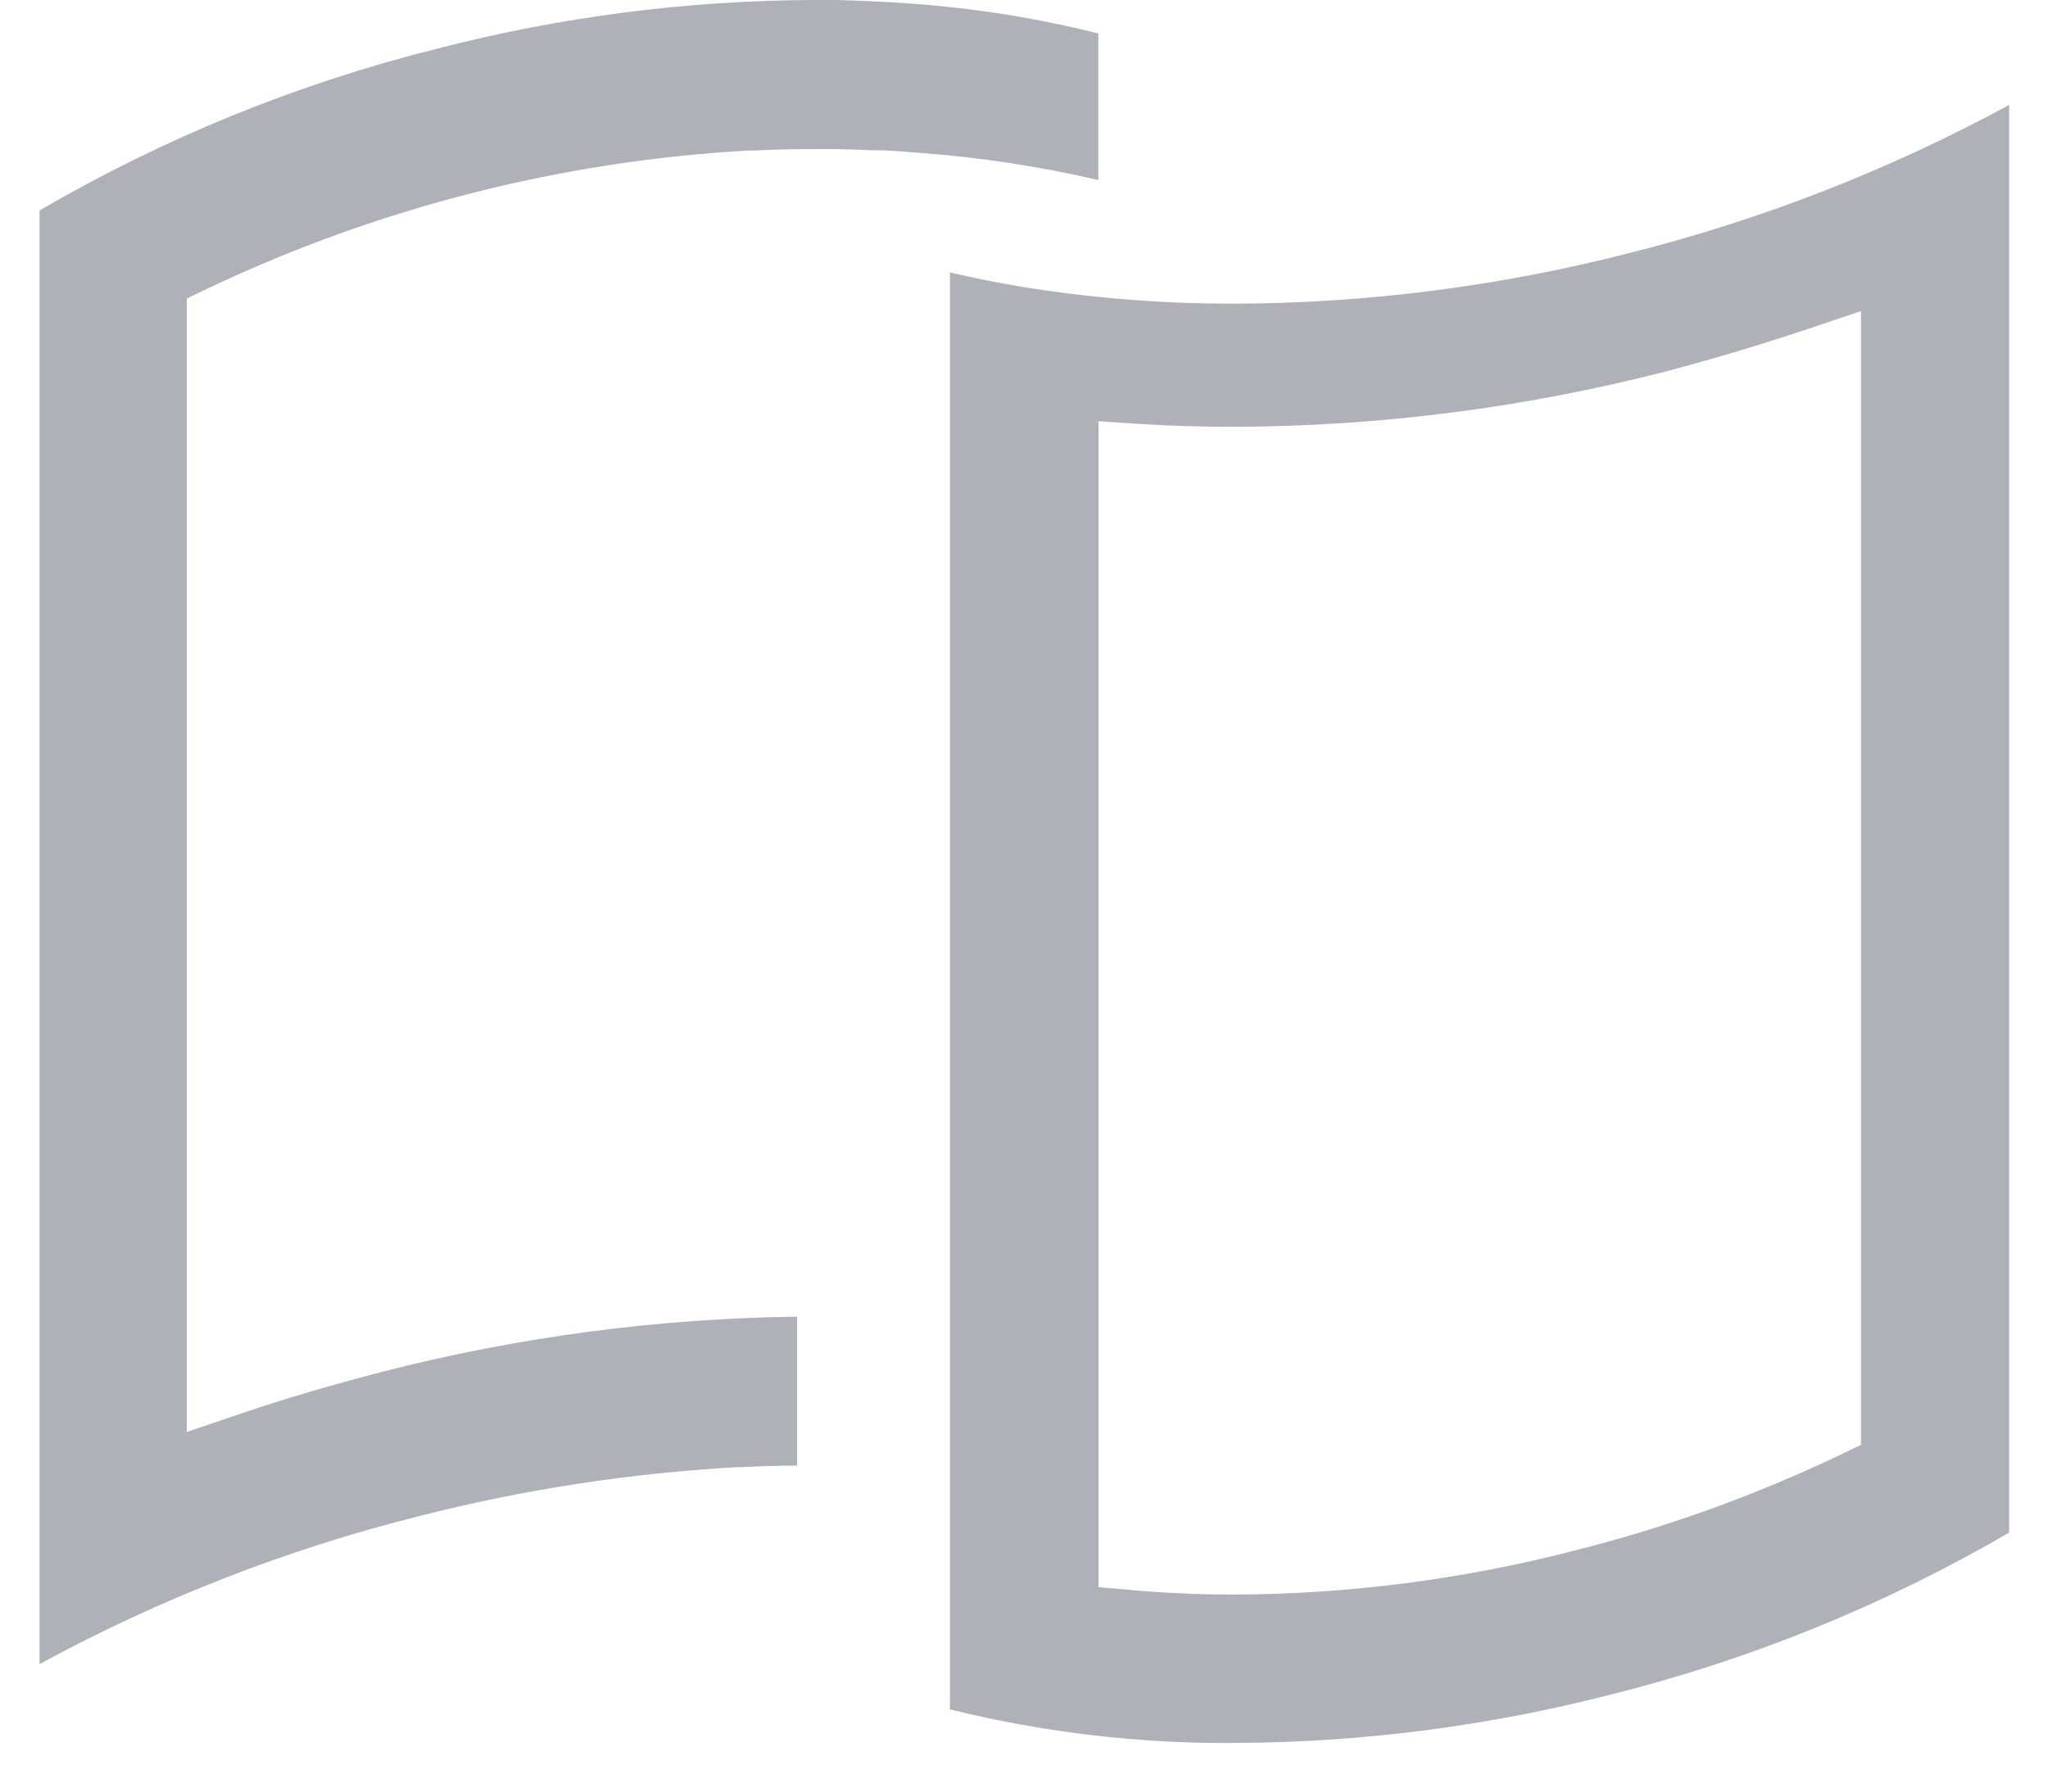
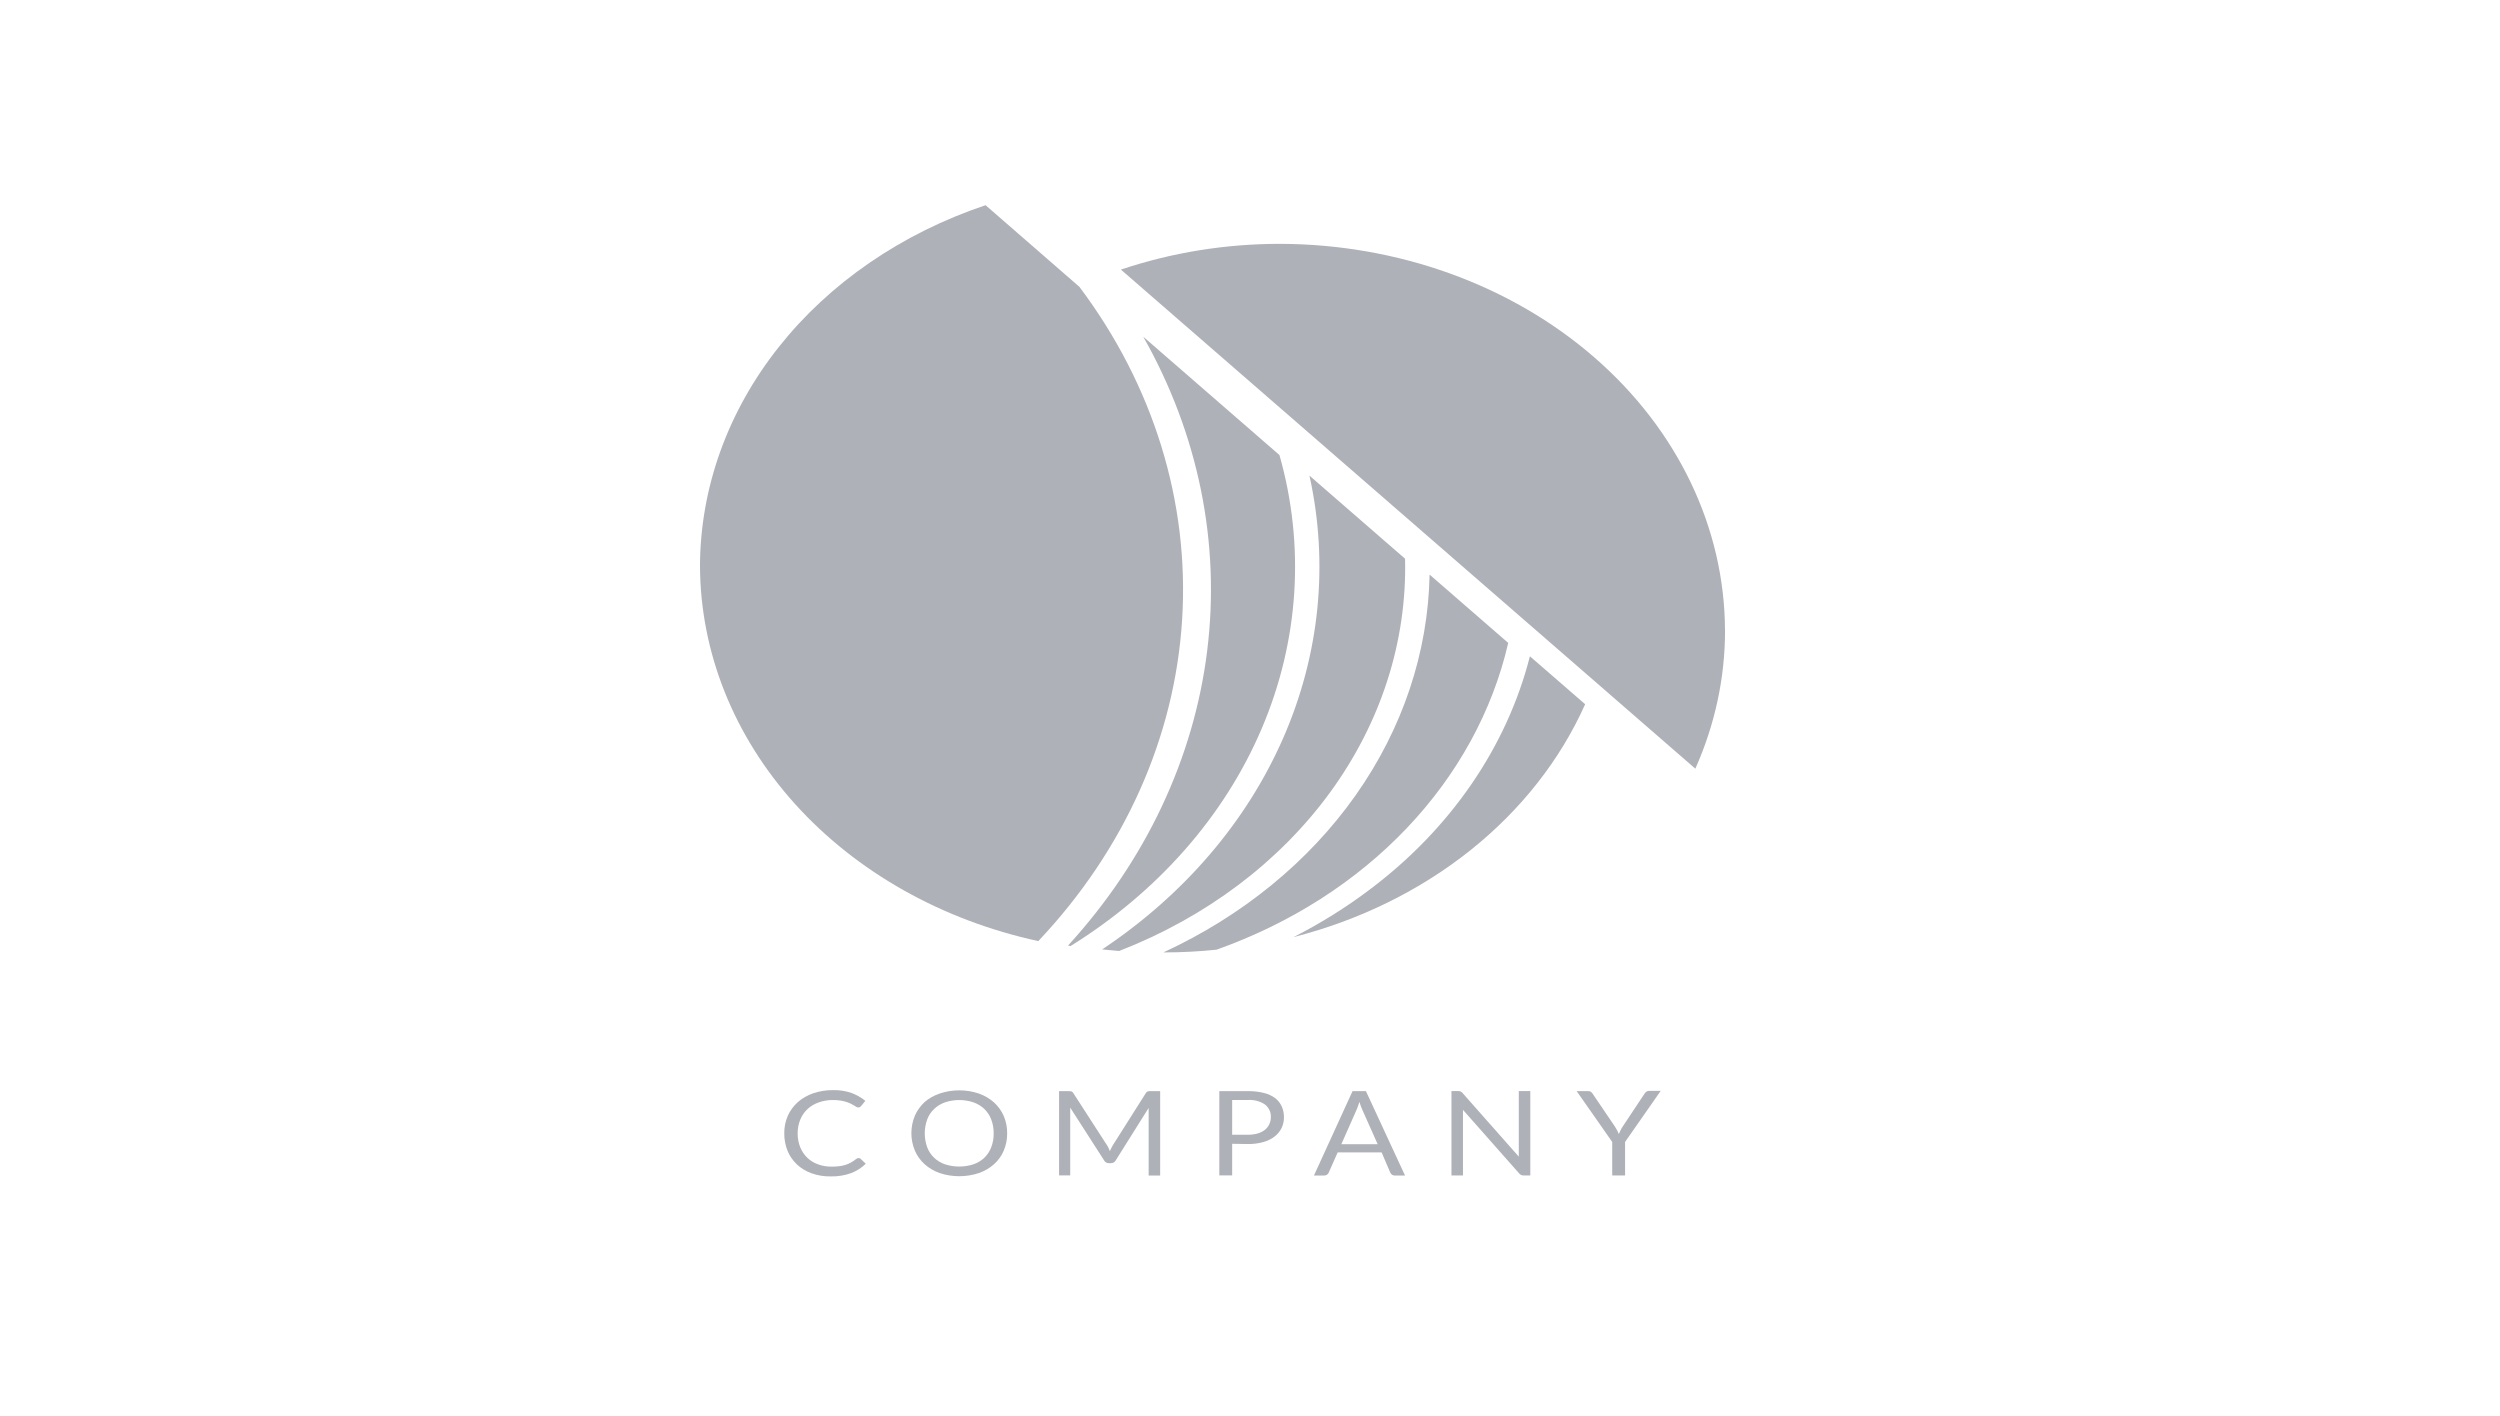
- <svg xmlns="http://www.w3.org/2000/svg" width="40" height="35" viewBox="0 0 40 35" fill="none">
-   <path fill-rule="evenodd" clip-rule="evenodd" d="M17.114 2.935H16.977C16.767 2.922 16.557 2.917 16.347 2.912H16.347H16.327H15.892C15.495 2.912 15.09 2.922 14.688 2.942C14.657 2.94 14.627 2.94 14.597 2.942C10.952 3.149 7.382 4.06 4.08 5.625L3.648 5.833V27.975L4.66 27.631C5.548 27.326 6.494 27.052 7.473 26.797C10.119 26.118 12.837 25.757 15.568 25.722V28.631C15.206 28.633 14.855 28.643 14.503 28.661H14.419C12.318 28.776 10.232 29.097 8.191 29.617C5.607 30.264 3.114 31.236 0.772 32.509V4.112C3.205 2.693 5.825 1.627 8.556 0.946C10.953 0.327 13.417 0.009 15.892 0H16.319C16.83 0.013 17.329 0.036 17.797 0.071C19.03 0.158 20.253 0.353 21.452 0.654V3.517C20.287 3.246 19.103 3.067 17.91 2.983C17.886 2.981 17.862 2.979 17.838 2.977C17.591 2.956 17.344 2.935 17.114 2.935ZM22.153 5.861C22.788 5.91 23.445 5.933 24.111 5.933C26.712 5.923 29.303 5.591 31.824 4.943C34.407 4.294 36.899 3.322 39.241 2.05V29.94C36.807 31.358 34.185 32.424 31.455 33.106C29.057 33.723 26.593 34.039 24.118 34.05C22.243 34.065 20.374 33.844 18.553 33.394V5.322C18.983 5.421 19.426 5.513 19.876 5.589C20.615 5.714 21.394 5.805 22.153 5.861ZM36.347 6.078L35.335 6.418C34.404 6.731 33.466 7.011 32.522 7.26C29.775 7.966 26.951 8.328 24.116 8.338C23.456 8.338 22.849 8.32 22.262 8.282L21.455 8.229V28.318V31.006L22.148 31.067C22.79 31.123 23.453 31.151 24.121 31.151C26.354 31.141 28.578 30.853 30.741 30.294C32.522 29.847 34.255 29.224 35.914 28.435L36.347 28.226V6.078Z" fill="#AFB1B8" />
+ <svg xmlns="http://www.w3.org/2000/svg" id="client2" fill="none" height="60" viewBox="0 0 106 60" width="106">
+   <g fill="#afb1b8">
+     <path d="m36.406 49.101c.016 0.0.032.004.046.009s.028.014.038.024l.218.208c-.169.169-.379.304-.614.396-.275.1-.572.149-.87.142-.28.005-.559-.04-.818-.133-.234-.085-.444-.213-.616-.374-.176-.168-.311-.364-.398-.578-.095-.238-.142-.489-.139-.742-.004-.254.047-.506.15-.744.095-.215.239-.412.423-.578.186-.163.409-.291.654-.377.269-.09.554-.136.843-.133.268-.006.534.035.782.121.216.081.414.194.586.334l-.183.223c-.013.016-.028.029-.046.04-.022.013-.048.019-.074.017-.028-.002-.056-.01-.079-.024l-.098-.059-.136-.076c-.059-.028-.12-.053-.183-.073-.081-.025-.164-.045-.248-.059-.107-.017-.216-.025-.324-.024-.207-.002-.413.032-.605.1-.179.063-.341.158-.474.28-.136.129-.241.281-.308.446-.077.189-.115.388-.112.588-.003.203.035.405.112.597.067.163.169.314.303.443.125.12.28.214.453.275.178.064.369.096.562.095.111.002.223-.005.333-.019.18-.019.352-.073.504-.159.076-.044.148-.093.215-.147.028-.023.065-.037.104-.038z" />
+     <path d="m42.704 48.054c.003.251-.046.501-.147.737-.089.214-.229.409-.411.572-.182.163-.402.291-.644.376-.534.177-1.124.177-1.658 0-.241-.086-.46-.214-.641-.377-.182-.166-.323-.363-.414-.578-.196-.477-.196-.999 0-1.476.093-.215.234-.412.414-.581.183-.158.401-.281.641-.362.533-.18 1.125-.18 1.658 0 .242.086.461.214.643.377.179.165.319.359.412.571.101.237.151.489.147.742zm-.573 0c.004-.201-.031-.401-.104-.592-.061-.164-.161-.314-.292-.443-.128-.122-.285-.217-.461-.28-.388-.13-.817-.13-1.205 0-.176.062-.333.158-.461.28-.133.128-.234.279-.294.443-.139.386-.139.799 0 1.185.061.164.162.315.294.443.128.121.285.216.461.277.389.126.817.126 1.205 0 .175-.061.333-.156.461-.277.131-.129.23-.28.292-.443.073-.191.108-.391.104-.592z" />
+     <path d="m47.001 48.675.057.133c.022-.047.041-.09.063-.133.021-.045.044-.088.071-.13l1.393-2.201c.027-.038.052-.062.079-.069.037-.01.076-.014.115-.012h.412v3.579h-.488v-2.632c0-.033 0-.071 0-.111-.003-.041-.003-.082 0-.123l-1.401 2.231c-.018.034-.046.062-.082.082-.036.02-.077.03-.12.03h-.079c-.042.001-.084-.01-.12-.029-.036-.02-.064-.048-.082-.082l-1.442-2.245v.128.114 2.632h-.472v-3.572h.412c.039-.002.077.002.115.012.034.015.061.039.076.069l1.423 2.203c.028.041.052.084.071.128z" />
+     <path d="m52.244 48.497v1.341h-.545v-3.574h1.216c.23-.004.458.023.679.078.176.043.34.119.48.223.121.097.214.217.273.35.064.146.096.301.093.457.002.157-.032.312-.101.457-.066.137-.166.259-.294.358-.14.108-.304.188-.482.237-.212.059-.434.087-.657.083zm0-.384h.66c.143.002.286-.017.423-.054.113-.033.216-.085.305-.154.082-.066.145-.147.185-.237.045-.096.067-.198.066-.301.006-.099-.012-.199-.055-.291-.042-.092-.107-.176-.191-.244-.208-.141-.47-.21-.733-.192h-.66z" />
+     <path d="m59.573 49.842h-.431c-.043.002-.086-.01-.12-.033-.031-.022-.055-.051-.071-.083l-.371-.865h-1.862l-.384.865c-.014.032-.038.059-.068.081-.035.024-.078.037-.123.035h-.431l1.636-3.579h.567zm-2.699-1.329h1.538l-.649-1.457c-.05-.11-.09-.222-.123-.336l-.063.187c-.019.057-.041.109-.06.152z" />
+     <path d="m61.929 46.279c.033.016.061.037.082.064l2.386 2.698c0-.043 0-.085 0-.126s0-.081 0-.118v-2.535h.488v3.579h-.273c-.039.001-.077-.006-.112-.021-.034-.017-.063-.04-.087-.066l-2.383-2.696c.003.041.003.082 0 .123v.109 2.551h-.488v-3.579h.289c.034-.001.067.005.098.017z" />
+     <path d="m68.903 48.419v1.421h-.545v-1.421l-1.508-2.156h.488c.042-.002.084.009.117.031.03.023.054.05.074.081l.943 1.391c.038.059.071.114.098.166.027.052.049.102.068.152l.071-.154c.026-.056.058-.111.093-.164l.93-1.4c.019-.028.043-.053.071-.076.032-.025.074-.037.117-.036h.493z" />
+     <path d="m46.731 40.256c.237.026.477.047.72.066 3.679-1.43 6.791-3.77 8.947-6.728 2.156-2.958 3.262-6.403 3.177-9.904l-4.054-3.523c.824 3.727.439 7.58-1.114 11.128-1.552 3.548-4.21 6.65-7.676 8.96z" />
+     <path d="m45.284 40.092.109.019c3.704-2.302 6.528-5.516 8.107-9.227s1.84-7.749.749-11.59l-5.775-5.017c2.336 4.124 3.276 8.739 2.711 13.309-.565 4.57-2.611 8.907-5.901 12.506z" />
+     <path d="m64.868 27.827c-.981 3.847-3.364 7.316-6.794 9.892-1.002.757-2.083 1.431-3.228 2.014 2.793-.713 5.361-1.975 7.505-3.687 2.144-1.712 3.806-3.829 4.86-6.187z" />
+     <path d="m63.949 27.26-3.334-2.897c-.064 3.303-1.145 6.531-3.13 9.348s-4.803 5.121-8.16 6.672h.016c.748-0 1.496-.039 2.238-.116 3.137-1.113 5.909-2.883 8.067-5.152 2.159-2.27 3.637-4.968 4.303-7.855z" />
+     <path d="m45.766 12.161-3.978-3.461c-3.556 1.194-6.615 3.293-8.775 6.022s-3.322 5.962-3.333 9.274c.013 3.66 1.431 7.212 4.029 10.093 2.598 2.881 6.228 4.927 10.315 5.814 3.648-3.862 5.785-8.634 6.098-13.623s-1.212-9.935-4.356-14.119z" />
+     <path d="m73.14 26.727c-.014-4.343-2.006-8.504-5.54-11.574-3.534-3.071-8.323-4.801-13.321-4.814-2.31-.002-4.599.368-6.753 1.092l24.356 21.161c.834-1.871 1.261-3.859 1.26-5.865z" />
+   </g>
</svg>
